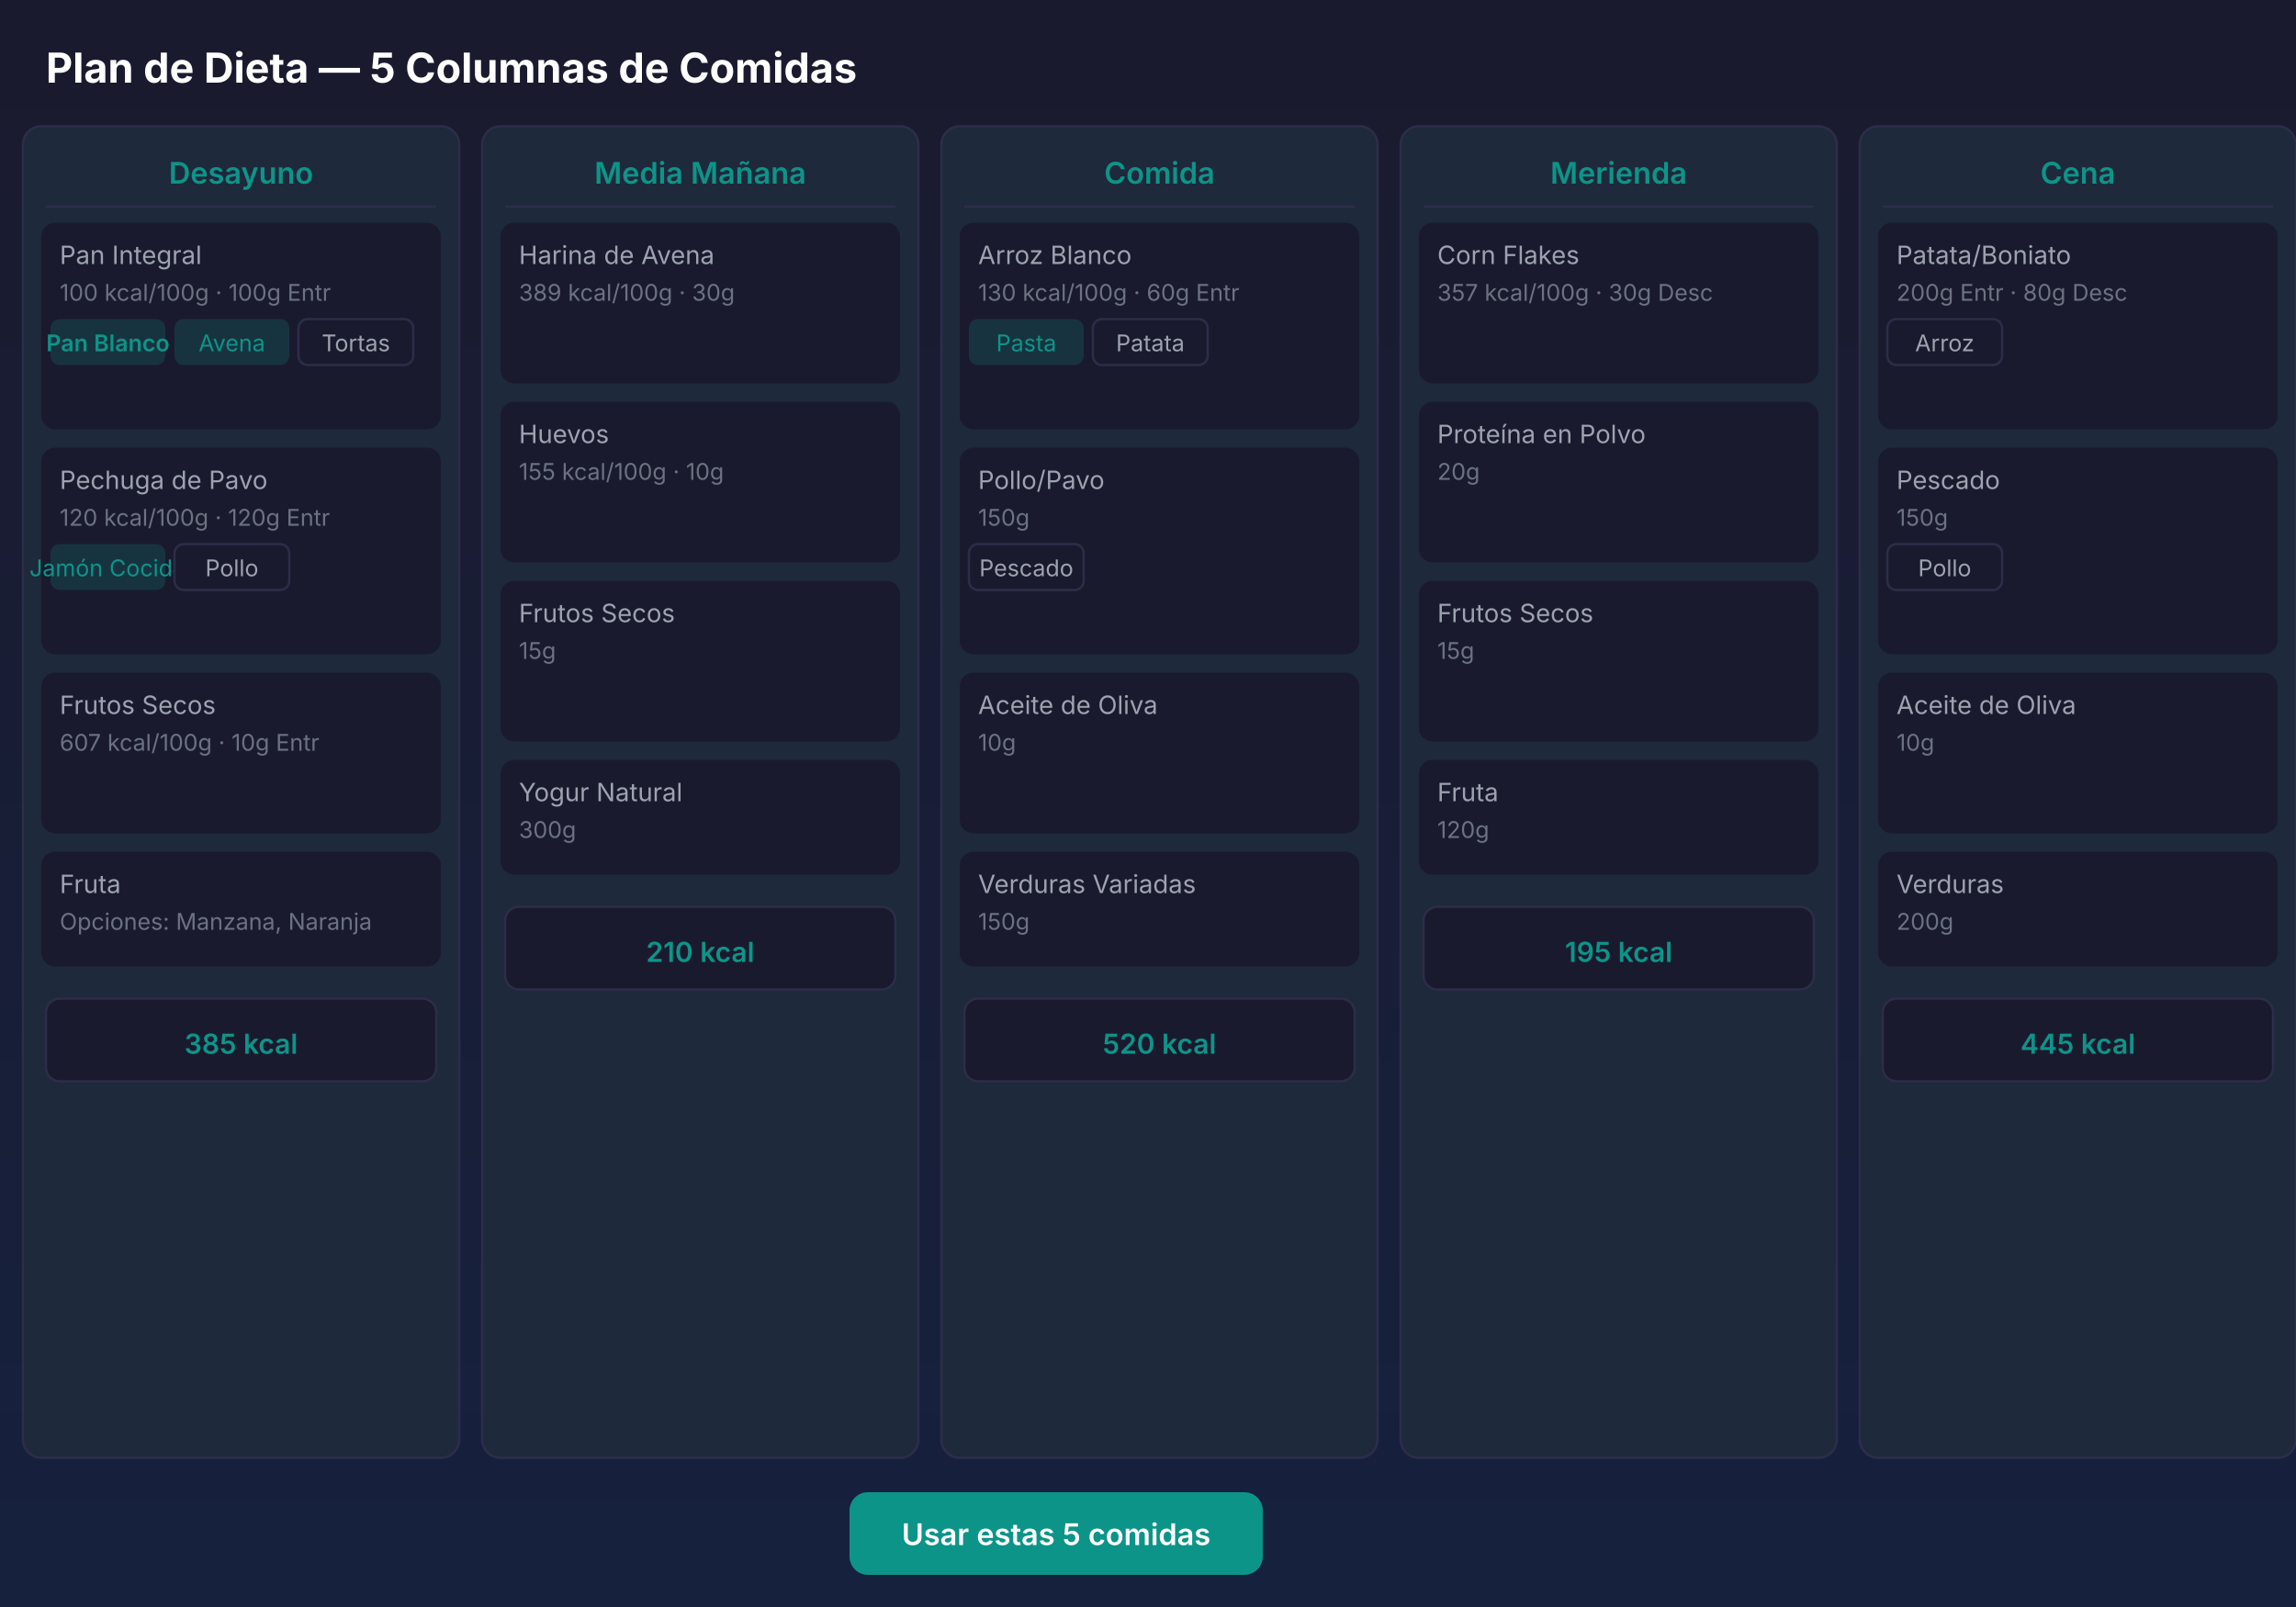
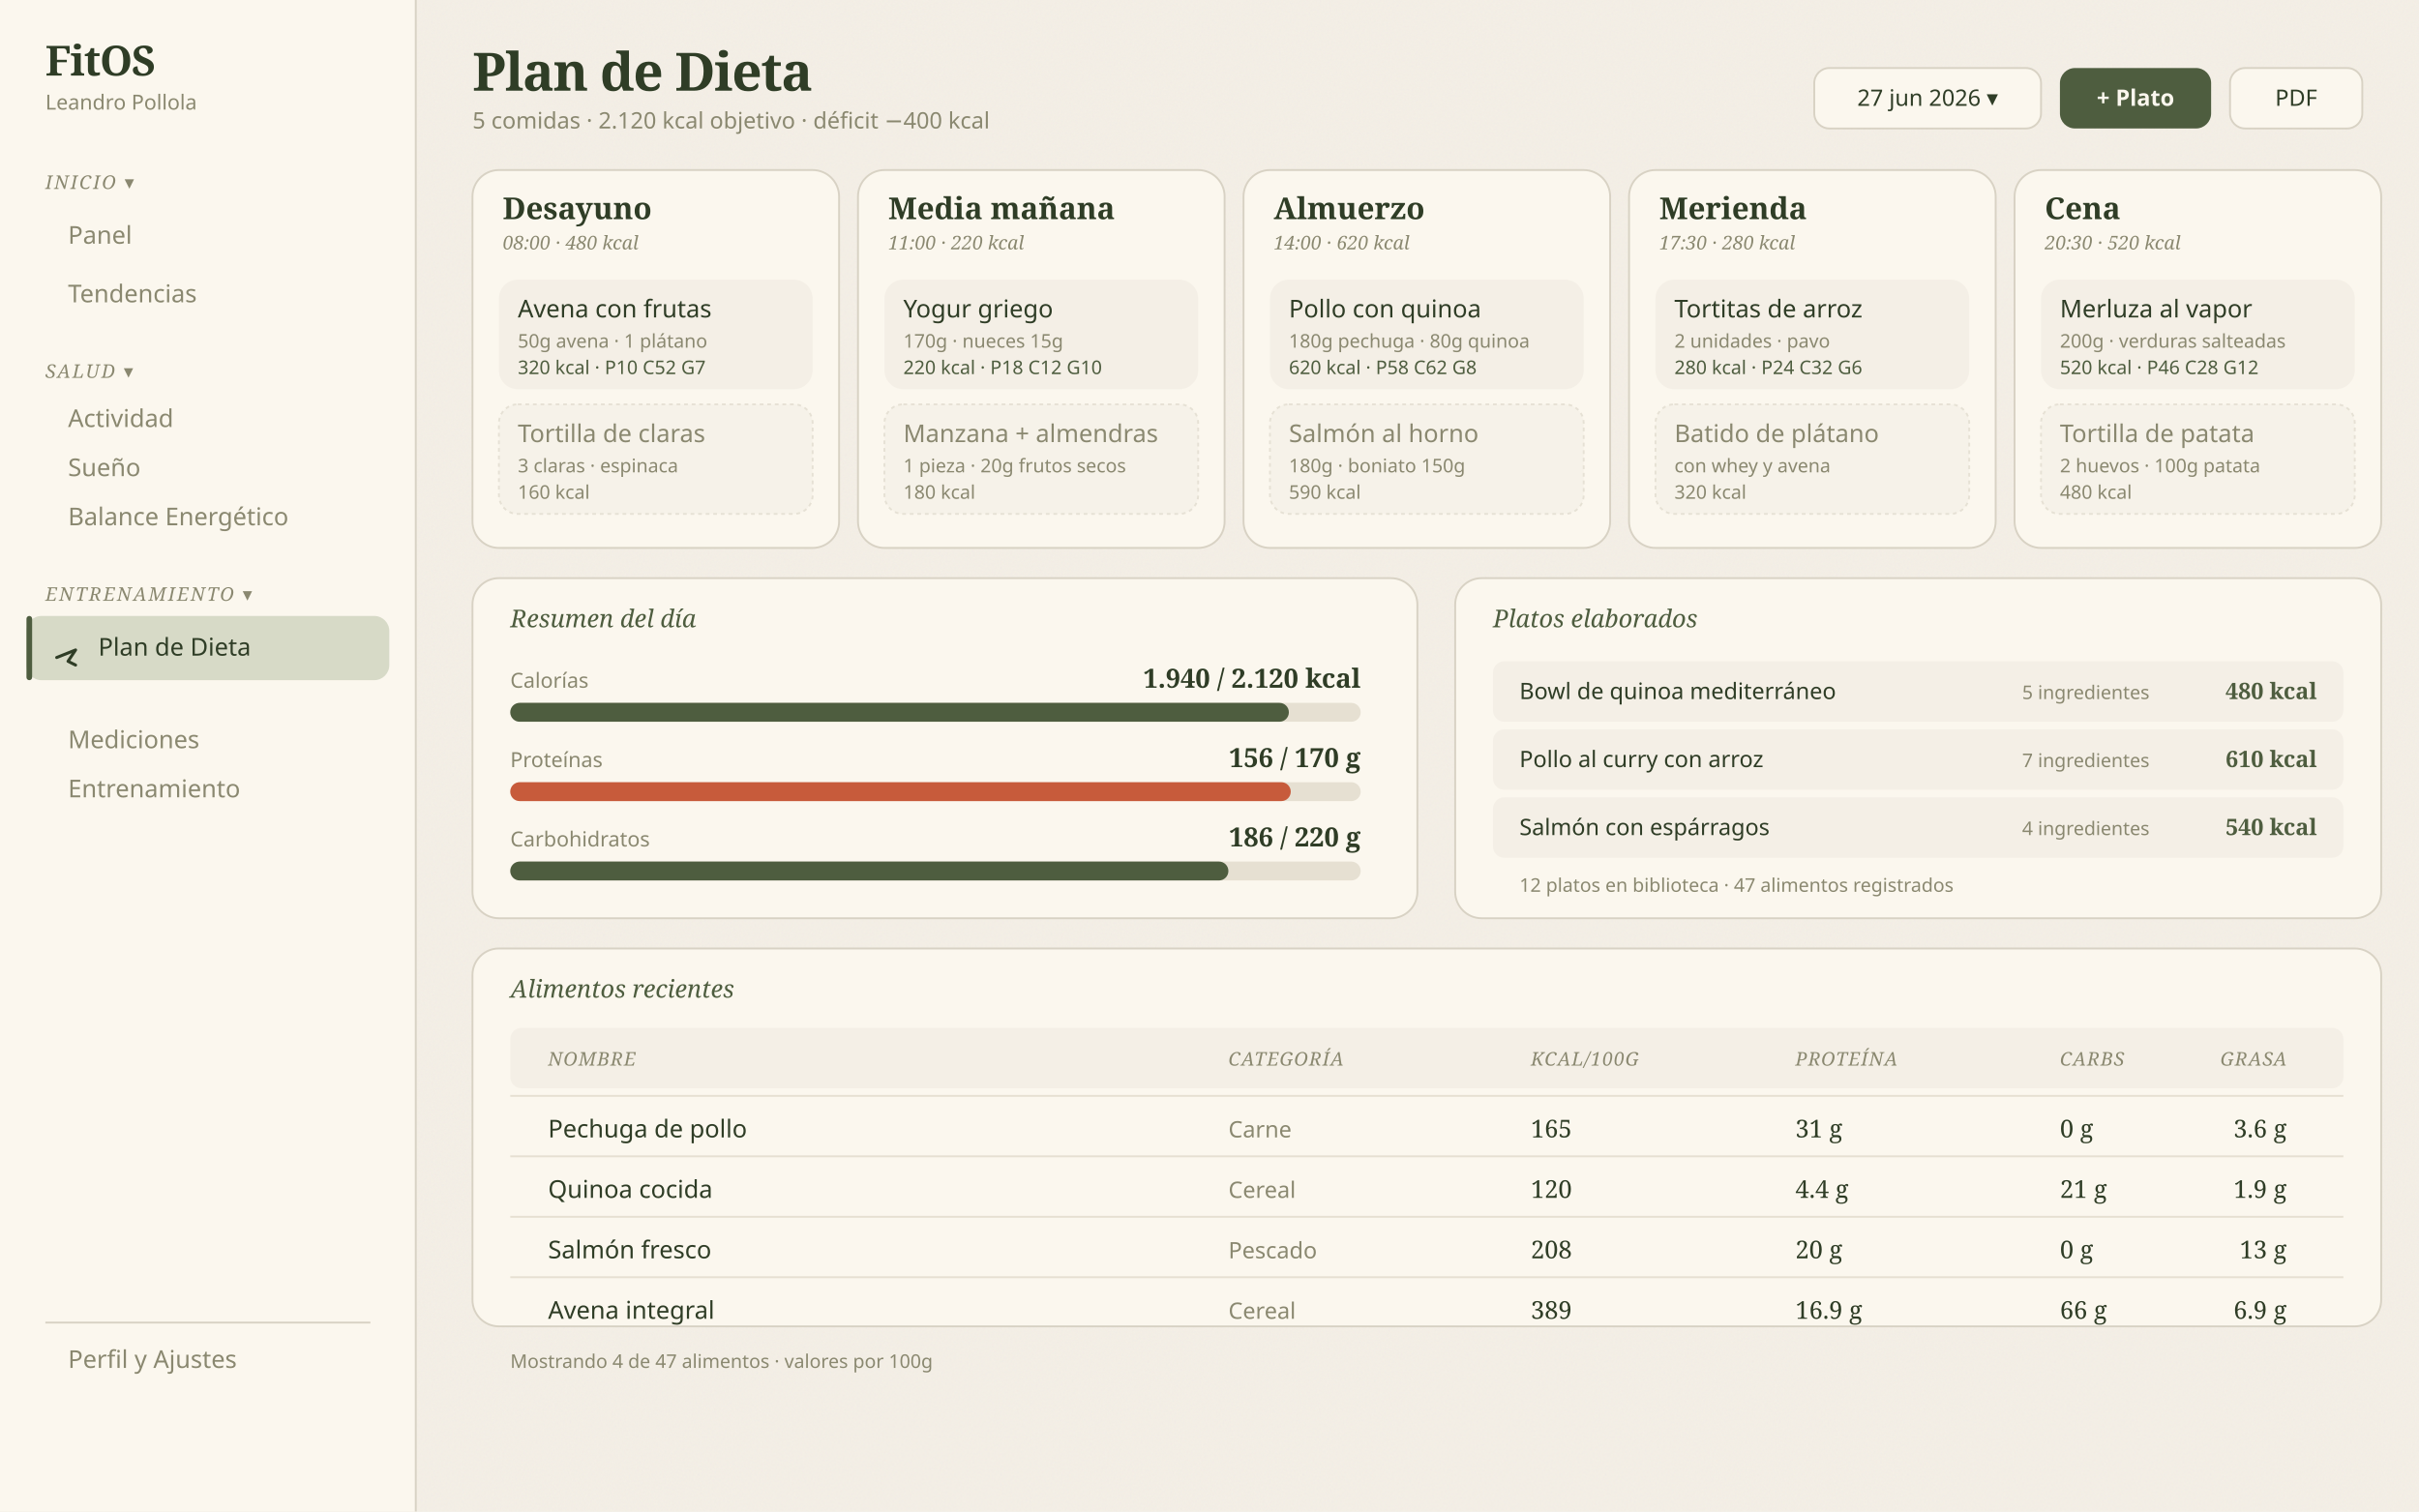
- <svg xmlns="http://www.w3.org/2000/svg" viewBox="0 0 1000 700" font-family="system-ui, -apple-system, sans-serif">
+ <svg xmlns="http://www.w3.org/2000/svg" viewBox="0 0 1280 800" font-family="'Source Sans 3', 'Inter', sans-serif">
  <defs>
-     <linearGradient id="bg" x1="0" y1="0" x2="0" y2="1">
-       <stop offset="0%" stop-color="#1a1a2e" />
-       <stop offset="100%" stop-color="#16213e" />
-     </linearGradient>
+     <pattern id="grain" x="0" y="0" width="160" height="160" patternUnits="userSpaceOnUse">
+       <rect width="160" height="160" fill="#F4EFE6" />
+       <rect width="160" height="160" filter="url(#n)" opacity="0.04" />
+     </pattern>
+     <filter id="n">
+       <feTurbulence type="fractalNoise" baseFrequency="0.9" numOctaves="2" stitchTiles="stitch" />
+       <feColorMatrix values="0 0 0 0 0.12  0 0 0 0 0.10  0 0 0 0 0.09  1 0" />
+     </filter>
  </defs>
-   <rect width="1000" height="700" fill="url(#bg)" />
-   <text x="20" y="36" fill="white" font-size="18" font-weight="bold">Plan de Dieta — 5 Columnas de Comidas</text>
-   <g transform="translate(10, 55)">
-     <rect x="0" y="0" width="190" height="580" rx="8" fill="#1e293b" stroke="#2d2d4a" stroke-width="1" />
-     <text x="95" y="25" text-anchor="middle" fill="#0D9488" font-size="13" font-weight="600">Desayuno</text>
-     <line x1="10" y1="35" x2="180" y2="35" stroke="#2d2d4a" stroke-width="1" />
-     <rect x="8" y="42" width="174" height="90" rx="6" fill="#1a1a2e" />
-     <text x="16" y="60" fill="#9ca3af" font-size="11">Pan Integral</text>
-     <text x="16" y="76" fill="#6b7280" font-size="10">100 kcal/100g · 100g Entr</text>
-     <rect x="12" y="84" width="50" height="20" rx="4" fill="#0D9488" opacity="0.2" />
-     <text x="37" y="98" text-anchor="middle" fill="#0D9488" font-size="10" font-weight="600">Pan Blanco</text>
-     <rect x="66" y="84" width="50" height="20" rx="4" fill="#0D9488" opacity="0.2" />
-     <text x="91" y="98" text-anchor="middle" fill="#0D9488" font-size="10">Avena</text>
-     <rect x="120" y="84" width="50" height="20" rx="4" fill="#1a1a2e" stroke="#2d2d4a" stroke-width="1" />
-     <text x="145" y="98" text-anchor="middle" fill="#9ca3af" font-size="10">Tortas</text>
-     <rect x="8" y="140" width="174" height="90" rx="6" fill="#1a1a2e" />
-     <text x="16" y="158" fill="#9ca3af" font-size="11">Pechuga de Pavo</text>
-     <text x="16" y="174" fill="#6b7280" font-size="10">120 kcal/100g · 120g Entr</text>
-     <rect x="12" y="182" width="50" height="20" rx="4" fill="#0D9488" opacity="0.2" />
-     <text x="37" y="196" text-anchor="middle" fill="#0D9488" font-size="10">Jamón Cocido</text>
-     <rect x="66" y="182" width="50" height="20" rx="4" fill="#1a1a2e" stroke="#2d2d4a" stroke-width="1" />
-     <text x="91" y="196" text-anchor="middle" fill="#9ca3af" font-size="10">Pollo</text>
-     <rect x="8" y="238" width="174" height="70" rx="6" fill="#1a1a2e" />
-     <text x="16" y="256" fill="#9ca3af" font-size="11">Frutos Secos</text>
-     <text x="16" y="272" fill="#6b7280" font-size="10">607 kcal/100g · 10g Entr</text>
-     <rect x="8" y="316" width="174" height="50" rx="6" fill="#1a1a2e" />
-     <text x="16" y="334" fill="#9ca3af" font-size="11">Fruta</text>
-     <text x="16" y="350" fill="#6b7280" font-size="10">Opciones: Manzana, Naranja</text>
-     <rect x="10" y="380" width="170" height="36" rx="6" fill="#1a1a2e" stroke="#2d2d4a" stroke-width="1" />
-     <text x="95" y="404" text-anchor="middle" fill="#0D9488" font-size="12" font-weight="600">385 kcal</text>
-     <rect x="200" y="0" width="190" height="580" rx="8" fill="#1e293b" stroke="#2d2d4a" stroke-width="1" />
-     <text x="295" y="25" text-anchor="middle" fill="#0D9488" font-size="13" font-weight="600">Media Mañana</text>
-     <line x1="210" y1="35" x2="380" y2="35" stroke="#2d2d4a" stroke-width="1" />
-     <rect x="208" y="42" width="174" height="70" rx="6" fill="#1a1a2e" />
-     <text x="216" y="60" fill="#9ca3af" font-size="11">Harina de Avena</text>
-     <text x="216" y="76" fill="#6b7280" font-size="10">389 kcal/100g · 30g</text>
-     <rect x="208" y="120" width="174" height="70" rx="6" fill="#1a1a2e" />
-     <text x="216" y="138" fill="#9ca3af" font-size="11">Huevos</text>
-     <text x="216" y="154" fill="#6b7280" font-size="10">155 kcal/100g · 10g</text>
-     <rect x="208" y="198" width="174" height="70" rx="6" fill="#1a1a2e" />
-     <text x="216" y="216" fill="#9ca3af" font-size="11">Frutos Secos</text>
-     <text x="216" y="232" fill="#6b7280" font-size="10">15g</text>
-     <rect x="208" y="276" width="174" height="50" rx="6" fill="#1a1a2e" />
-     <text x="216" y="294" fill="#9ca3af" font-size="11">Yogur Natural</text>
-     <text x="216" y="310" fill="#6b7280" font-size="10">300g</text>
-     <rect x="210" y="340" width="170" height="36" rx="6" fill="#1a1a2e" stroke="#2d2d4a" stroke-width="1" />
-     <text x="295" y="364" text-anchor="middle" fill="#0D9488" font-size="12" font-weight="600">210 kcal</text>
-     <rect x="400" y="0" width="190" height="580" rx="8" fill="#1e293b" stroke="#2d2d4a" stroke-width="1" />
-     <text x="495" y="25" text-anchor="middle" fill="#0D9488" font-size="13" font-weight="600">Comida</text>
-     <line x1="410" y1="35" x2="580" y2="35" stroke="#2d2d4a" stroke-width="1" />
-     <rect x="408" y="42" width="174" height="90" rx="6" fill="#1a1a2e" />
-     <text x="416" y="60" fill="#9ca3af" font-size="11">Arroz Blanco</text>
-     <text x="416" y="76" fill="#6b7280" font-size="10">130 kcal/100g · 60g Entr</text>
-     <rect x="412" y="84" width="50" height="20" rx="4" fill="#0D9488" opacity="0.2" />
-     <text x="437" y="98" text-anchor="middle" fill="#0D9488" font-size="10">Pasta</text>
-     <rect x="466" y="84" width="50" height="20" rx="4" fill="#1a1a2e" stroke="#2d2d4a" stroke-width="1" />
-     <text x="491" y="98" text-anchor="middle" fill="#9ca3af" font-size="10">Patata</text>
-     <rect x="408" y="140" width="174" height="90" rx="6" fill="#1a1a2e" />
-     <text x="416" y="158" fill="#9ca3af" font-size="11">Pollo/Pavo</text>
-     <text x="416" y="174" fill="#6b7280" font-size="10">150g</text>
-     <rect x="412" y="182" width="50" height="20" rx="4" fill="#1a1a2e" stroke="#2d2d4a" stroke-width="1" />
-     <text x="437" y="196" text-anchor="middle" fill="#9ca3af" font-size="10">Pescado</text>
-     <rect x="408" y="238" width="174" height="70" rx="6" fill="#1a1a2e" />
-     <text x="416" y="256" fill="#9ca3af" font-size="11">Aceite de Oliva</text>
-     <text x="416" y="272" fill="#6b7280" font-size="10">10g</text>
-     <rect x="408" y="316" width="174" height="50" rx="6" fill="#1a1a2e" />
-     <text x="416" y="334" fill="#9ca3af" font-size="11">Verduras Variadas</text>
-     <text x="416" y="350" fill="#6b7280" font-size="10">150g</text>
-     <rect x="410" y="380" width="170" height="36" rx="6" fill="#1a1a2e" stroke="#2d2d4a" stroke-width="1" />
-     <text x="495" y="404" text-anchor="middle" fill="#0D9488" font-size="12" font-weight="600">520 kcal</text>
-     <rect x="600" y="0" width="190" height="580" rx="8" fill="#1e293b" stroke="#2d2d4a" stroke-width="1" />
-     <text x="695" y="25" text-anchor="middle" fill="#0D9488" font-size="13" font-weight="600">Merienda</text>
-     <line x1="610" y1="35" x2="780" y2="35" stroke="#2d2d4a" stroke-width="1" />
-     <rect x="608" y="42" width="174" height="70" rx="6" fill="#1a1a2e" />
-     <text x="616" y="60" fill="#9ca3af" font-size="11">Corn Flakes</text>
-     <text x="616" y="76" fill="#6b7280" font-size="10">357 kcal/100g · 30g Desc</text>
-     <rect x="608" y="120" width="174" height="70" rx="6" fill="#1a1a2e" />
-     <text x="616" y="138" fill="#9ca3af" font-size="11">Proteína en Polvo</text>
-     <text x="616" y="154" fill="#6b7280" font-size="10">20g</text>
-     <rect x="608" y="198" width="174" height="70" rx="6" fill="#1a1a2e" />
-     <text x="616" y="216" fill="#9ca3af" font-size="11">Frutos Secos</text>
-     <text x="616" y="232" fill="#6b7280" font-size="10">15g</text>
-     <rect x="608" y="276" width="174" height="50" rx="6" fill="#1a1a2e" />
-     <text x="616" y="294" fill="#9ca3af" font-size="11">Fruta</text>
-     <text x="616" y="310" fill="#6b7280" font-size="10">120g</text>
-     <rect x="610" y="340" width="170" height="36" rx="6" fill="#1a1a2e" stroke="#2d2d4a" stroke-width="1" />
-     <text x="695" y="364" text-anchor="middle" fill="#0D9488" font-size="12" font-weight="600">195 kcal</text>
-     <rect x="800" y="0" width="190" height="580" rx="8" fill="#1e293b" stroke="#2d2d4a" stroke-width="1" />
-     <text x="895" y="25" text-anchor="middle" fill="#0D9488" font-size="13" font-weight="600">Cena</text>
-     <line x1="810" y1="35" x2="980" y2="35" stroke="#2d2d4a" stroke-width="1" />
-     <rect x="808" y="42" width="174" height="90" rx="6" fill="#1a1a2e" />
-     <text x="816" y="60" fill="#9ca3af" font-size="11">Patata/Boniato</text>
-     <text x="816" y="76" fill="#6b7280" font-size="10">200g Entr · 80g Desc</text>
-     <rect x="812" y="84" width="50" height="20" rx="4" fill="#1a1a2e" stroke="#2d2d4a" stroke-width="1" />
-     <text x="837" y="98" text-anchor="middle" fill="#9ca3af" font-size="10">Arroz</text>
-     <rect x="808" y="140" width="174" height="90" rx="6" fill="#1a1a2e" />
-     <text x="816" y="158" fill="#9ca3af" font-size="11">Pescado</text>
-     <text x="816" y="174" fill="#6b7280" font-size="10">150g</text>
-     <rect x="812" y="182" width="50" height="20" rx="4" fill="#1a1a2e" stroke="#2d2d4a" stroke-width="1" />
-     <text x="837" y="196" text-anchor="middle" fill="#9ca3af" font-size="10">Pollo</text>
-     <rect x="808" y="238" width="174" height="70" rx="6" fill="#1a1a2e" />
-     <text x="816" y="256" fill="#9ca3af" font-size="11">Aceite de Oliva</text>
-     <text x="816" y="272" fill="#6b7280" font-size="10">10g</text>
-     <rect x="808" y="316" width="174" height="50" rx="6" fill="#1a1a2e" />
-     <text x="816" y="334" fill="#9ca3af" font-size="11">Verduras</text>
-     <text x="816" y="350" fill="#6b7280" font-size="10">200g</text>
-     <rect x="810" y="380" width="170" height="36" rx="6" fill="#1a1a2e" stroke="#2d2d4a" stroke-width="1" />
-     <text x="895" y="404" text-anchor="middle" fill="#0D9488" font-size="12" font-weight="600">445 kcal</text>
-   </g>
-   <rect x="370" y="650" width="180" height="36" rx="8" fill="#0D9488" />
-   <text x="460" y="673" text-anchor="middle" fill="white" font-size="13" font-weight="600">Usar estas 5 comidas</text>
+   <rect width="1280" height="800" fill="#F4EFE6" />
+   <rect width="1280" height="800" fill="url(#grain)" />
+   <rect x="0" y="0" width="220" height="800" fill="#FBF7EE" />
+   <line x1="220" y1="0" x2="220" y2="800" stroke="#D8D2C4" stroke-width="1" />
+   <text x="24" y="40" font-family="'Fraunces', Georgia, serif" font-size="22" font-weight="600" fill="#2F3D26" letter-spacing="-0.5">FitOS</text>
+   <text x="24" y="58" font-family="'Source Sans 3', sans-serif" font-size="11" fill="#8A8870">Leandro Pollola</text>
+   <text x="24" y="100" font-family="'Fraunces', serif" font-style="italic" font-size="10" fill="#8A8870" letter-spacing="1">INICIO  ▾</text>
+   <text x="36" y="129" font-family="'Source Sans 3', sans-serif" font-size="13" fill="#8A8870">Panel</text>
+   <text x="36" y="160" font-family="'Source Sans 3', sans-serif" font-size="13" fill="#8A8870">Tendencias</text>
+   <text x="24" y="200" font-family="'Fraunces', serif" font-style="italic" font-size="10" fill="#8A8870" letter-spacing="1">SALUD  ▾</text>
+   <text x="36" y="226" font-family="'Source Sans 3', sans-serif" font-size="13" fill="#8A8870">Actividad</text>
+   <text x="36" y="252" font-family="'Source Sans 3', sans-serif" font-size="13" fill="#8A8870">Sueño</text>
+   <text x="36" y="278" font-family="'Source Sans 3', sans-serif" font-size="13" fill="#8A8870">Balance Energético</text>
+   <text x="24" y="318" font-family="'Fraunces', serif" font-style="italic" font-size="10" fill="#8A8870" letter-spacing="1">ENTRENAMIENTO  ▾</text>
+   <rect x="14" y="326" width="192" height="34" rx="8" fill="#D7DAC7" />
+   <rect x="14" y="326" width="3" height="34" rx="1.5" fill="#4E5D3F" />
+   <path d="M 30 348 L 40 344 L 36 350 L 40 352" stroke="#2F3D26" stroke-width="1.6" fill="none" stroke-linecap="round" stroke-linejoin="round" />
+   <text x="52" y="347" font-family="'Source Sans 3', sans-serif" font-size="13" font-weight="500" fill="#2F3D26">Plan de Dieta</text>
+   <text x="36" y="396" font-family="'Source Sans 3', sans-serif" font-size="13" fill="#8A8870">Mediciones</text>
+   <text x="36" y="422" font-family="'Source Sans 3', sans-serif" font-size="13" fill="#8A8870">Entrenamiento</text>
+   <line x1="24" y1="700" x2="196" y2="700" stroke="#D8D2C4" stroke-width="1" />
+   <text x="36" y="724" font-family="'Source Sans 3', sans-serif" font-size="13" fill="#8A8870">Perfil y Ajustes</text>
+   <text x="250" y="48" font-family="'Fraunces', Georgia, serif" font-size="28" font-weight="600" fill="#2F3D26" letter-spacing="-0.6">Plan de Dieta</text>
+   <text x="250" y="68" font-family="'Source Sans 3', sans-serif" font-size="12" fill="#8A8870">5 comidas · 2.120 kcal objetivo · déficit −400 kcal</text>
+   <g transform="translate(960, 36)">
+     <rect x="0" y="0" width="120" height="32" rx="8" fill="#FBF7EE" stroke="#D8D2C4" />
+     <text x="60" y="20" text-anchor="middle" font-family="'Source Sans 3', sans-serif" font-size="12" fill="#2F3D26">27 jun 2026 ▾</text>
+   </g>
+   <g transform="translate(1090, 36)">
+     <rect x="0" y="0" width="80" height="32" rx="8" fill="#4E5D3F" />
+     <text x="40" y="20" text-anchor="middle" font-family="'Source Sans 3', sans-serif" font-size="12" font-weight="600" fill="#FBF7EE">+ Plato</text>
+   </g>
+   <g transform="translate(1180, 36)">
+     <rect x="0" y="0" width="70" height="32" rx="8" fill="#FBF7EE" stroke="#D8D2C4" />
+     <text x="35" y="20" text-anchor="middle" font-family="'Source Sans 3', sans-serif" font-size="12" fill="#2F3D26">PDF</text>
+   </g>
+   <g transform="translate(250, 90)">
+     <rect x="0" y="0" width="194" height="200" rx="14" fill="#FBF7EE" stroke="#D8D2C4" />
+     <text x="16" y="26" font-family="'Fraunces', Georgia, serif" font-size="16" font-weight="600" fill="#2F3D26">Desayuno</text>
+     <text x="16" y="42" font-family="'Fraunces', serif" font-style="italic" font-size="10" fill="#8A8870">08:00 · 480 kcal</text>
+     <rect x="14" y="58" width="166" height="58" rx="10" fill="#F4EFE6" />
+     <text x="24" y="78" font-family="'Source Sans 3', sans-serif" font-size="13" font-weight="500" fill="#2F3D26">Avena con frutas</text>
+     <text x="24" y="94" font-family="'Source Sans 3', sans-serif" font-size="10" fill="#8A8870">50g avena · 1 plátano</text>
+     <text x="24" y="108" font-family="'Source Sans 3', sans-serif" font-size="10" fill="#4E5D3F">320 kcal · P10 C52 G7</text>
+     <rect x="14" y="124" width="166" height="58" rx="10" fill="#F4EFE6" opacity="0.6" stroke="#D8D2C4" stroke-dasharray="2 2" />
+     <text x="24" y="144" font-family="'Source Sans 3', sans-serif" font-size="13" fill="#8A8870">Tortilla de claras</text>
+     <text x="24" y="160" font-family="'Source Sans 3', sans-serif" font-size="10" fill="#8A8870">3 claras · espinaca</text>
+     <text x="24" y="174" font-family="'Source Sans 3', sans-serif" font-size="10" fill="#8A8870">160 kcal</text>
+   </g>
+   <g transform="translate(454, 90)">
+     <rect x="0" y="0" width="194" height="200" rx="14" fill="#FBF7EE" stroke="#D8D2C4" />
+     <text x="16" y="26" font-family="'Fraunces', Georgia, serif" font-size="16" font-weight="600" fill="#2F3D26">Media mañana</text>
+     <text x="16" y="42" font-family="'Fraunces', serif" font-style="italic" font-size="10" fill="#8A8870">11:00 · 220 kcal</text>
+     <rect x="14" y="58" width="166" height="58" rx="10" fill="#F4EFE6" />
+     <text x="24" y="78" font-family="'Source Sans 3', sans-serif" font-size="13" font-weight="500" fill="#2F3D26">Yogur griego</text>
+     <text x="24" y="94" font-family="'Source Sans 3', sans-serif" font-size="10" fill="#8A8870">170g · nueces 15g</text>
+     <text x="24" y="108" font-family="'Source Sans 3', sans-serif" font-size="10" fill="#4E5D3F">220 kcal · P18 C12 G10</text>
+     <rect x="14" y="124" width="166" height="58" rx="10" fill="#F4EFE6" opacity="0.6" stroke="#D8D2C4" stroke-dasharray="2 2" />
+     <text x="24" y="144" font-family="'Source Sans 3', sans-serif" font-size="13" fill="#8A8870">Manzana + almendras</text>
+     <text x="24" y="160" font-family="'Source Sans 3', sans-serif" font-size="10" fill="#8A8870">1 pieza · 20g frutos secos</text>
+     <text x="24" y="174" font-family="'Source Sans 3', sans-serif" font-size="10" fill="#8A8870">180 kcal</text>
+   </g>
+   <g transform="translate(658, 90)">
+     <rect x="0" y="0" width="194" height="200" rx="14" fill="#FBF7EE" stroke="#D8D2C4" />
+     <text x="16" y="26" font-family="'Fraunces', Georgia, serif" font-size="16" font-weight="600" fill="#2F3D26">Almuerzo</text>
+     <text x="16" y="42" font-family="'Fraunces', serif" font-style="italic" font-size="10" fill="#8A8870">14:00 · 620 kcal</text>
+     <rect x="14" y="58" width="166" height="58" rx="10" fill="#F4EFE6" />
+     <text x="24" y="78" font-family="'Source Sans 3', sans-serif" font-size="13" font-weight="500" fill="#2F3D26">Pollo con quinoa</text>
+     <text x="24" y="94" font-family="'Source Sans 3', sans-serif" font-size="10" fill="#8A8870">180g pechuga · 80g quinoa</text>
+     <text x="24" y="108" font-family="'Source Sans 3', sans-serif" font-size="10" fill="#4E5D3F">620 kcal · P58 C62 G8</text>
+     <rect x="14" y="124" width="166" height="58" rx="10" fill="#F4EFE6" opacity="0.6" stroke="#D8D2C4" stroke-dasharray="2 2" />
+     <text x="24" y="144" font-family="'Source Sans 3', sans-serif" font-size="13" fill="#8A8870">Salmón al horno</text>
+     <text x="24" y="160" font-family="'Source Sans 3', sans-serif" font-size="10" fill="#8A8870">180g · boniato 150g</text>
+     <text x="24" y="174" font-family="'Source Sans 3', sans-serif" font-size="10" fill="#8A8870">590 kcal</text>
+   </g>
+   <g transform="translate(862, 90)">
+     <rect x="0" y="0" width="194" height="200" rx="14" fill="#FBF7EE" stroke="#D8D2C4" />
+     <text x="16" y="26" font-family="'Fraunces', Georgia, serif" font-size="16" font-weight="600" fill="#2F3D26">Merienda</text>
+     <text x="16" y="42" font-family="'Fraunces', serif" font-style="italic" font-size="10" fill="#8A8870">17:30 · 280 kcal</text>
+     <rect x="14" y="58" width="166" height="58" rx="10" fill="#F4EFE6" />
+     <text x="24" y="78" font-family="'Source Sans 3', sans-serif" font-size="13" font-weight="500" fill="#2F3D26">Tortitas de arroz</text>
+     <text x="24" y="94" font-family="'Source Sans 3', sans-serif" font-size="10" fill="#8A8870">2 unidades · pavo</text>
+     <text x="24" y="108" font-family="'Source Sans 3', sans-serif" font-size="10" fill="#4E5D3F">280 kcal · P24 C32 G6</text>
+     <rect x="14" y="124" width="166" height="58" rx="10" fill="#F4EFE6" opacity="0.6" stroke="#D8D2C4" stroke-dasharray="2 2" />
+     <text x="24" y="144" font-family="'Source Sans 3', sans-serif" font-size="13" fill="#8A8870">Batido de plátano</text>
+     <text x="24" y="160" font-family="'Source Sans 3', sans-serif" font-size="10" fill="#8A8870">con whey y avena</text>
+     <text x="24" y="174" font-family="'Source Sans 3', sans-serif" font-size="10" fill="#8A8870">320 kcal</text>
+   </g>
+   <g transform="translate(1066, 90)">
+     <rect x="0" y="0" width="194" height="200" rx="14" fill="#FBF7EE" stroke="#D8D2C4" />
+     <text x="16" y="26" font-family="'Fraunces', Georgia, serif" font-size="16" font-weight="600" fill="#2F3D26">Cena</text>
+     <text x="16" y="42" font-family="'Fraunces', serif" font-style="italic" font-size="10" fill="#8A8870">20:30 · 520 kcal</text>
+     <rect x="14" y="58" width="166" height="58" rx="10" fill="#F4EFE6" />
+     <text x="24" y="78" font-family="'Source Sans 3', sans-serif" font-size="13" font-weight="500" fill="#2F3D26">Merluza al vapor</text>
+     <text x="24" y="94" font-family="'Source Sans 3', sans-serif" font-size="10" fill="#8A8870">200g · verduras salteadas</text>
+     <text x="24" y="108" font-family="'Source Sans 3', sans-serif" font-size="10" fill="#4E5D3F">520 kcal · P46 C28 G12</text>
+     <rect x="14" y="124" width="166" height="58" rx="10" fill="#F4EFE6" opacity="0.6" stroke="#D8D2C4" stroke-dasharray="2 2" />
+     <text x="24" y="144" font-family="'Source Sans 3', sans-serif" font-size="13" fill="#8A8870">Tortilla de patata</text>
+     <text x="24" y="160" font-family="'Source Sans 3', sans-serif" font-size="10" fill="#8A8870">2 huevos · 100g patata</text>
+     <text x="24" y="174" font-family="'Source Sans 3', sans-serif" font-size="10" fill="#8A8870">480 kcal</text>
+   </g>
+   <rect x="250" y="306" width="500" height="180" rx="14" fill="#FBF7EE" stroke="#D8D2C4" />
+   <text x="270" y="332" font-family="'Fraunces', serif" font-style="italic" font-size="13" fill="#4E5D3F">Resumen del día</text>
+   <g transform="translate(270, 350)">
+     <text x="0" y="14" font-family="'Source Sans 3', sans-serif" font-size="11" fill="#8A8870">Calorías</text>
+     <text x="450" y="14" text-anchor="end" font-family="'Fraunces', Georgia, serif" font-size="14" font-weight="600" fill="#2F3D26">1.940 / 2.120 kcal</text>
+     <rect x="0" y="22" width="450" height="10" rx="5" fill="#E6E0D2" />
+     <rect x="0" y="22" width="412" height="10" rx="5" fill="#4E5D3F" />
+   </g>
+   <g transform="translate(270, 392)">
+     <text x="0" y="14" font-family="'Source Sans 3', sans-serif" font-size="11" fill="#8A8870">Proteínas</text>
+     <text x="450" y="14" text-anchor="end" font-family="'Fraunces', Georgia, serif" font-size="14" font-weight="600" fill="#2F3D26">156 / 170 g</text>
+     <rect x="0" y="22" width="450" height="10" rx="5" fill="#E6E0D2" />
+     <rect x="0" y="22" width="413" height="10" rx="5" fill="#C75B3B" />
+   </g>
+   <g transform="translate(270, 434)">
+     <text x="0" y="14" font-family="'Source Sans 3', sans-serif" font-size="11" fill="#8A8870">Carbohidratos</text>
+     <text x="450" y="14" text-anchor="end" font-family="'Fraunces', Georgia, serif" font-size="14" font-weight="600" fill="#2F3D26">186 / 220 g</text>
+     <rect x="0" y="22" width="450" height="10" rx="5" fill="#E6E0D2" />
+     <rect x="0" y="22" width="380" height="10" rx="5" fill="#4E5D3F" />
+   </g>
+   <rect x="770" y="306" width="490" height="180" rx="14" fill="#FBF7EE" stroke="#D8D2C4" />
+   <text x="790" y="332" font-family="'Fraunces', serif" font-style="italic" font-size="13" fill="#4E5D3F">Platos elaborados</text>
+   <g transform="translate(790, 350)">
+     <rect x="0" y="0" width="450" height="32" rx="6" fill="#F4EFE6" />
+     <text x="14" y="20" font-family="'Source Sans 3', sans-serif" font-size="12" font-weight="500" fill="#2F3D26">Bowl de quinoa mediterráneo</text>
+     <text x="280" y="20" font-family="'Source Sans 3', sans-serif" font-size="10" fill="#8A8870">5 ingredientes</text>
+     <text x="436" y="20" text-anchor="end" font-family="'Fraunces', Georgia, serif" font-size="12" font-weight="600" fill="#4E5D3F">480 kcal</text>
+   </g>
+   <g transform="translate(790, 386)">
+     <rect x="0" y="0" width="450" height="32" rx="6" fill="#F4EFE6" />
+     <text x="14" y="20" font-family="'Source Sans 3', sans-serif" font-size="12" font-weight="500" fill="#2F3D26">Pollo al curry con arroz</text>
+     <text x="280" y="20" font-family="'Source Sans 3', sans-serif" font-size="10" fill="#8A8870">7 ingredientes</text>
+     <text x="436" y="20" text-anchor="end" font-family="'Fraunces', Georgia, serif" font-size="12" font-weight="600" fill="#4E5D3F">610 kcal</text>
+   </g>
+   <g transform="translate(790, 422)">
+     <rect x="0" y="0" width="450" height="32" rx="6" fill="#F4EFE6" />
+     <text x="14" y="20" font-family="'Source Sans 3', sans-serif" font-size="12" font-weight="500" fill="#2F3D26">Salmón con espárragos</text>
+     <text x="280" y="20" font-family="'Source Sans 3', sans-serif" font-size="10" fill="#8A8870">4 ingredientes</text>
+     <text x="436" y="20" text-anchor="end" font-family="'Fraunces', Georgia, serif" font-size="12" font-weight="600" fill="#4E5D3F">540 kcal</text>
+   </g>
+   <g transform="translate(790, 458)">
+     <rect x="0" y="0" width="450" height="20" fill="none" />
+     <text x="14" y="14" font-family="'Source Sans 3', sans-serif" font-size="10" fill="#8A8870">12 platos en biblioteca · 47 alimentos registrados</text>
+   </g>
+   <rect x="250" y="502" width="1010" height="200" rx="14" fill="#FBF7EE" stroke="#D8D2C4" />
+   <text x="270" y="528" font-family="'Fraunces', serif" font-style="italic" font-size="13" fill="#4E5D3F">Alimentos recientes</text>
+   <g transform="translate(270, 544)">
+     <rect x="0" y="0" width="970" height="32" rx="6" fill="#F4EFE6" />
+     <text x="20" y="20" font-family="'Fraunces', serif" font-style="italic" font-size="10" fill="#8A8870" letter-spacing="0.5">NOMBRE</text>
+     <text x="380" y="20" font-family="'Fraunces', serif" font-style="italic" font-size="10" fill="#8A8870" letter-spacing="0.5">CATEGORÍA</text>
+     <text x="540" y="20" font-family="'Fraunces', serif" font-style="italic" font-size="10" fill="#8A8870" letter-spacing="0.5">KCAL/100G</text>
+     <text x="680" y="20" font-family="'Fraunces', serif" font-style="italic" font-size="10" fill="#8A8870" letter-spacing="0.5">PROTEÍNA</text>
+     <text x="820" y="20" font-family="'Fraunces', serif" font-style="italic" font-size="10" fill="#8A8870" letter-spacing="0.5">CARBS</text>
+     <text x="940" y="20" text-anchor="end" font-family="'Fraunces', serif" font-style="italic" font-size="10" fill="#8A8870" letter-spacing="0.5">GRASA</text>
+   </g>
+   <g transform="translate(270, 580)">
+     <line x1="0" y1="0" x2="970" y2="0" stroke="#E6E0D2" />
+     <text x="20" y="22" font-family="'Source Sans 3', sans-serif" font-size="13" fill="#2F3D26">Pechuga de pollo</text>
+     <text x="380" y="22" font-family="'Source Sans 3', sans-serif" font-size="12" fill="#8A8870">Carne</text>
+     <text x="540" y="22" font-family="'Fraunces', Georgia, serif" font-size="13" font-weight="500" fill="#2F3D26">165</text>
+     <text x="680" y="22" font-family="'Fraunces', Georgia, serif" font-size="13" fill="#2F3D26">31 g</text>
+     <text x="820" y="22" font-family="'Fraunces', Georgia, serif" font-size="13" fill="#2F3D26">0 g</text>
+     <text x="940" y="22" text-anchor="end" font-family="'Fraunces', Georgia, serif" font-size="13" fill="#2F3D26">3.6 g</text>
+   </g>
+   <g transform="translate(270, 612)">
+     <line x1="0" y1="0" x2="970" y2="0" stroke="#E6E0D2" />
+     <text x="20" y="22" font-family="'Source Sans 3', sans-serif" font-size="13" fill="#2F3D26">Quinoa cocida</text>
+     <text x="380" y="22" font-family="'Source Sans 3', sans-serif" font-size="12" fill="#8A8870">Cereal</text>
+     <text x="540" y="22" font-family="'Fraunces', Georgia, serif" font-size="13" font-weight="500" fill="#2F3D26">120</text>
+     <text x="680" y="22" font-family="'Fraunces', Georgia, serif" font-size="13" fill="#2F3D26">4.4 g</text>
+     <text x="820" y="22" font-family="'Fraunces', Georgia, serif" font-size="13" fill="#2F3D26">21 g</text>
+     <text x="940" y="22" text-anchor="end" font-family="'Fraunces', Georgia, serif" font-size="13" fill="#2F3D26">1.9 g</text>
+   </g>
+   <g transform="translate(270, 644)">
+     <line x1="0" y1="0" x2="970" y2="0" stroke="#E6E0D2" />
+     <text x="20" y="22" font-family="'Source Sans 3', sans-serif" font-size="13" fill="#2F3D26">Salmón fresco</text>
+     <text x="380" y="22" font-family="'Source Sans 3', sans-serif" font-size="12" fill="#8A8870">Pescado</text>
+     <text x="540" y="22" font-family="'Fraunces', Georgia, serif" font-size="13" font-weight="500" fill="#2F3D26">208</text>
+     <text x="680" y="22" font-family="'Fraunces', Georgia, serif" font-size="13" fill="#2F3D26">20 g</text>
+     <text x="820" y="22" font-family="'Fraunces', Georgia, serif" font-size="13" fill="#2F3D26">0 g</text>
+     <text x="940" y="22" text-anchor="end" font-family="'Fraunces', Georgia, serif" font-size="13" fill="#2F3D26">13 g</text>
+   </g>
+   <g transform="translate(270, 676)">
+     <line x1="0" y1="0" x2="970" y2="0" stroke="#E6E0D2" />
+     <text x="20" y="22" font-family="'Source Sans 3', sans-serif" font-size="13" fill="#2F3D26">Avena integral</text>
+     <text x="380" y="22" font-family="'Source Sans 3', sans-serif" font-size="12" fill="#8A8870">Cereal</text>
+     <text x="540" y="22" font-family="'Fraunces', Georgia, serif" font-size="13" font-weight="500" fill="#2F3D26">389</text>
+     <text x="680" y="22" font-family="'Fraunces', Georgia, serif" font-size="13" fill="#2F3D26">16.9 g</text>
+     <text x="820" y="22" font-family="'Fraunces', Georgia, serif" font-size="13" fill="#2F3D26">66 g</text>
+     <text x="940" y="22" text-anchor="end" font-family="'Fraunces', Georgia, serif" font-size="13" fill="#2F3D26">6.9 g</text>
+   </g>
+   <text x="270" y="724" font-family="'Source Sans 3', sans-serif" font-size="10" fill="#8A8870">Mostrando 4 de 47 alimentos · valores por 100g</text>
</svg>
